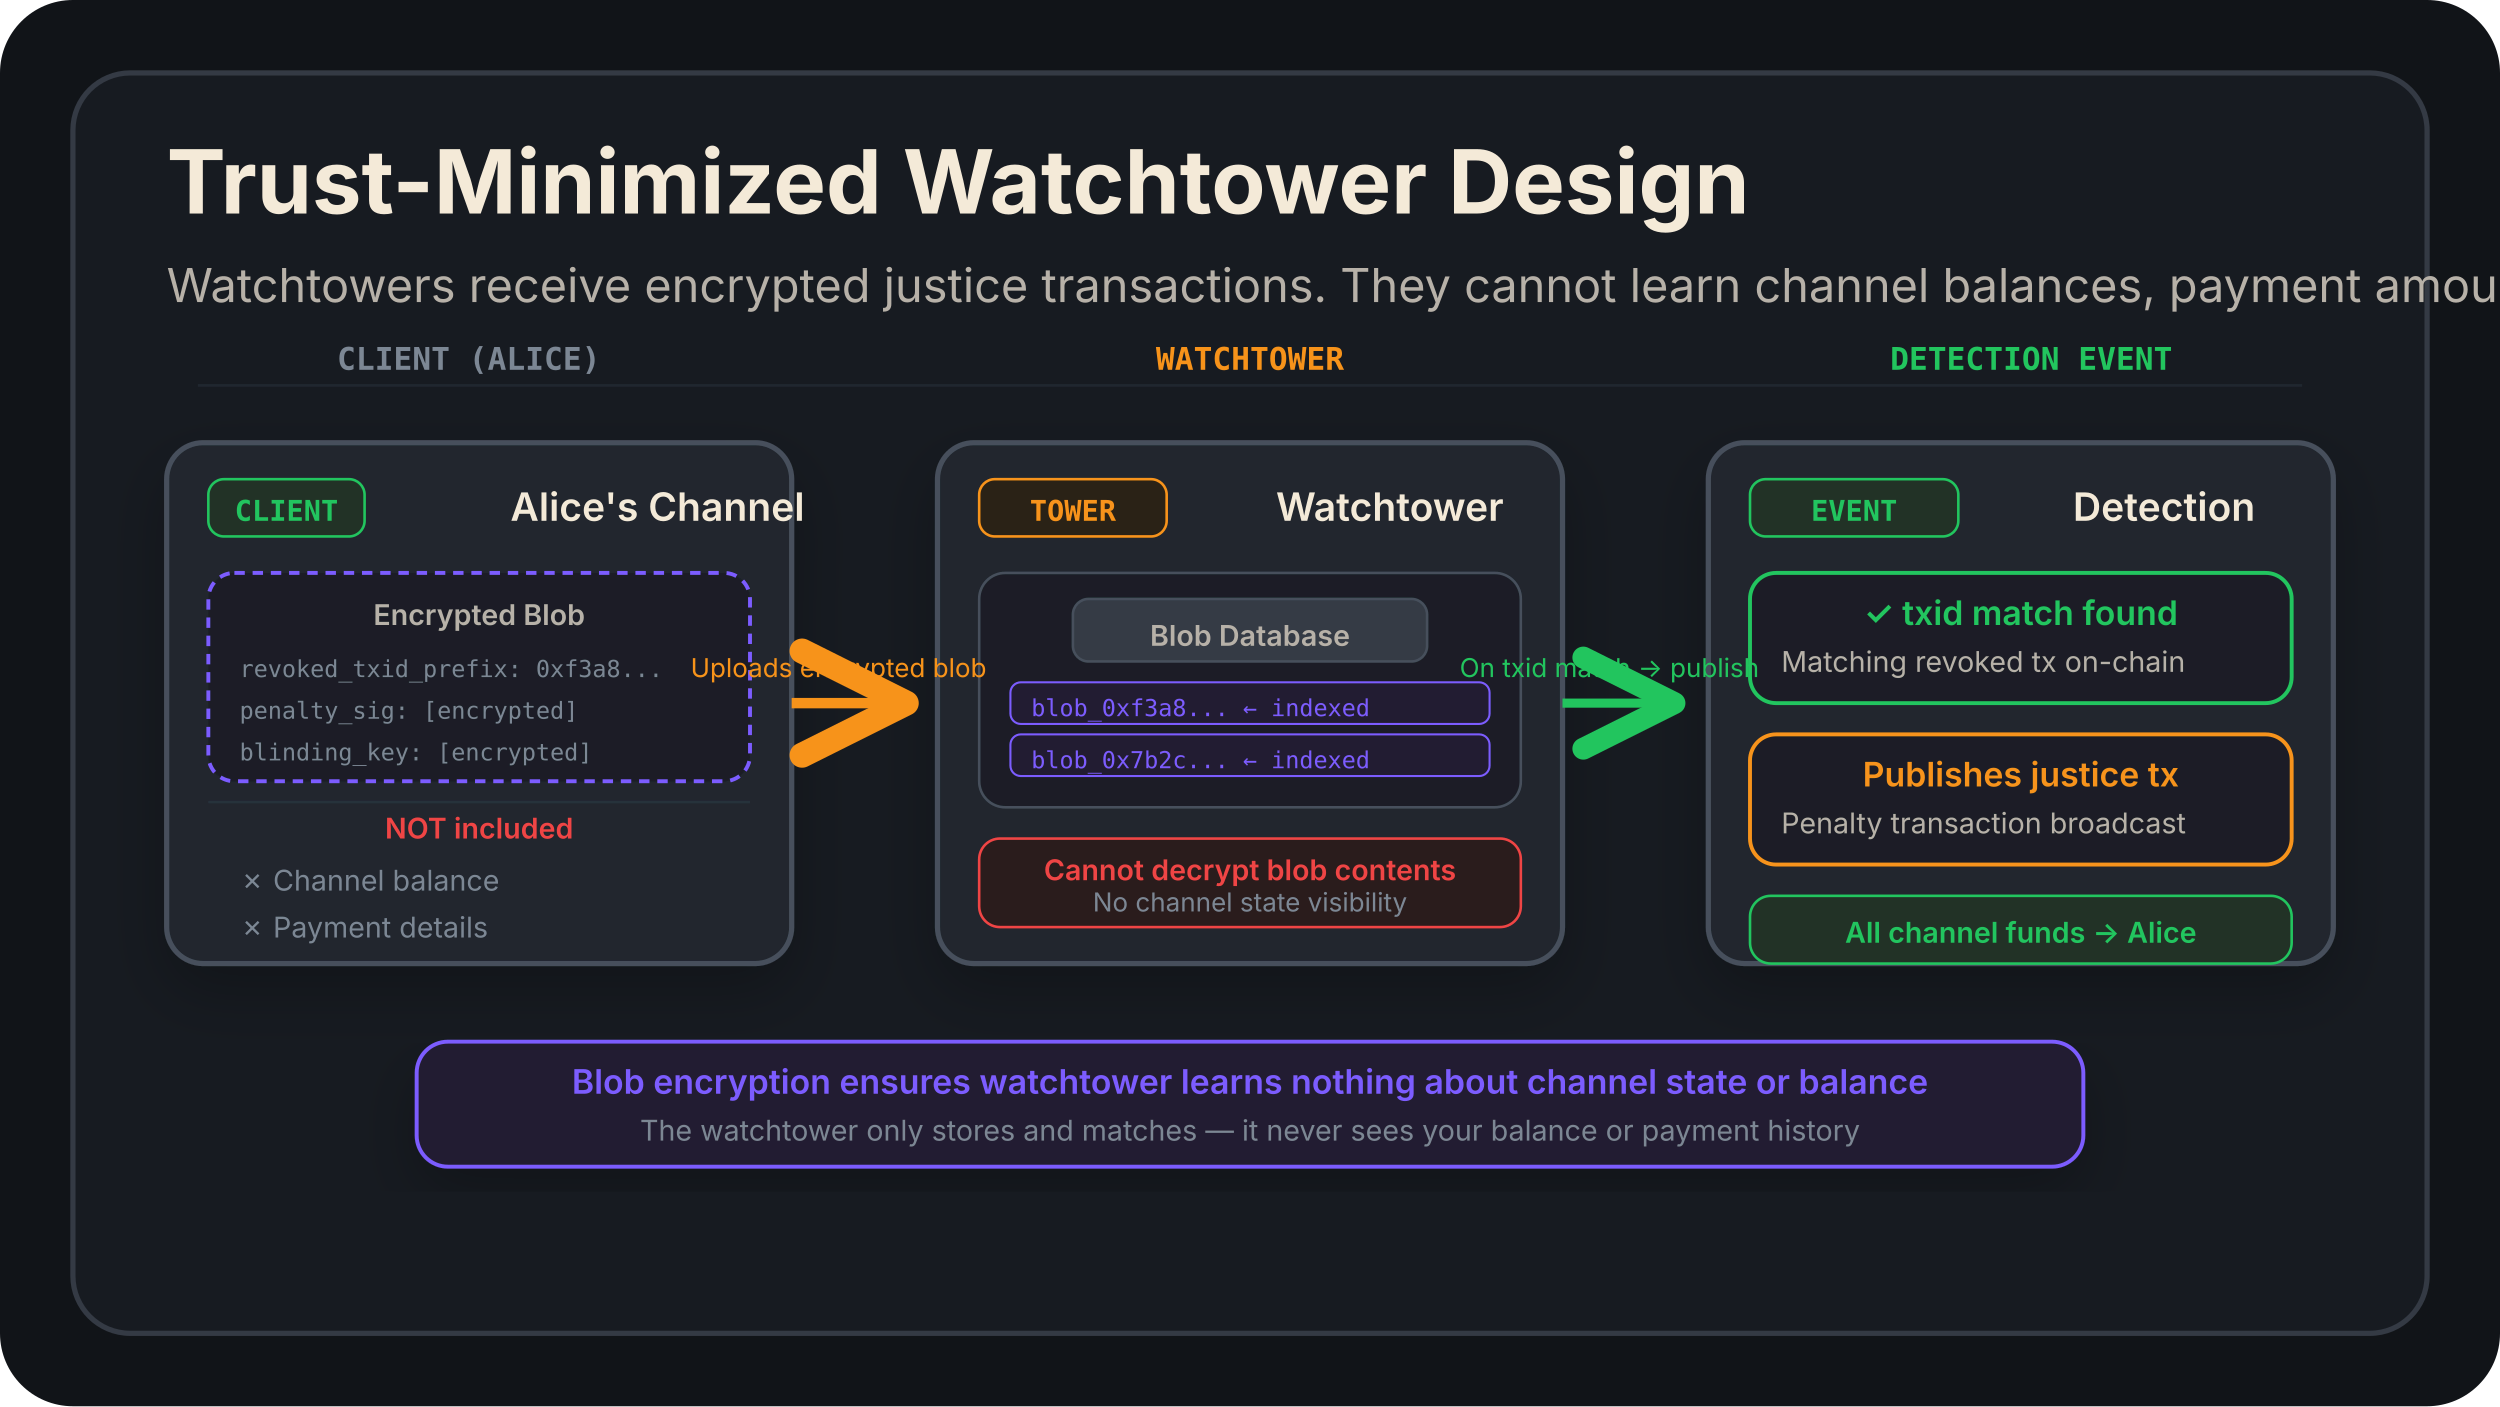
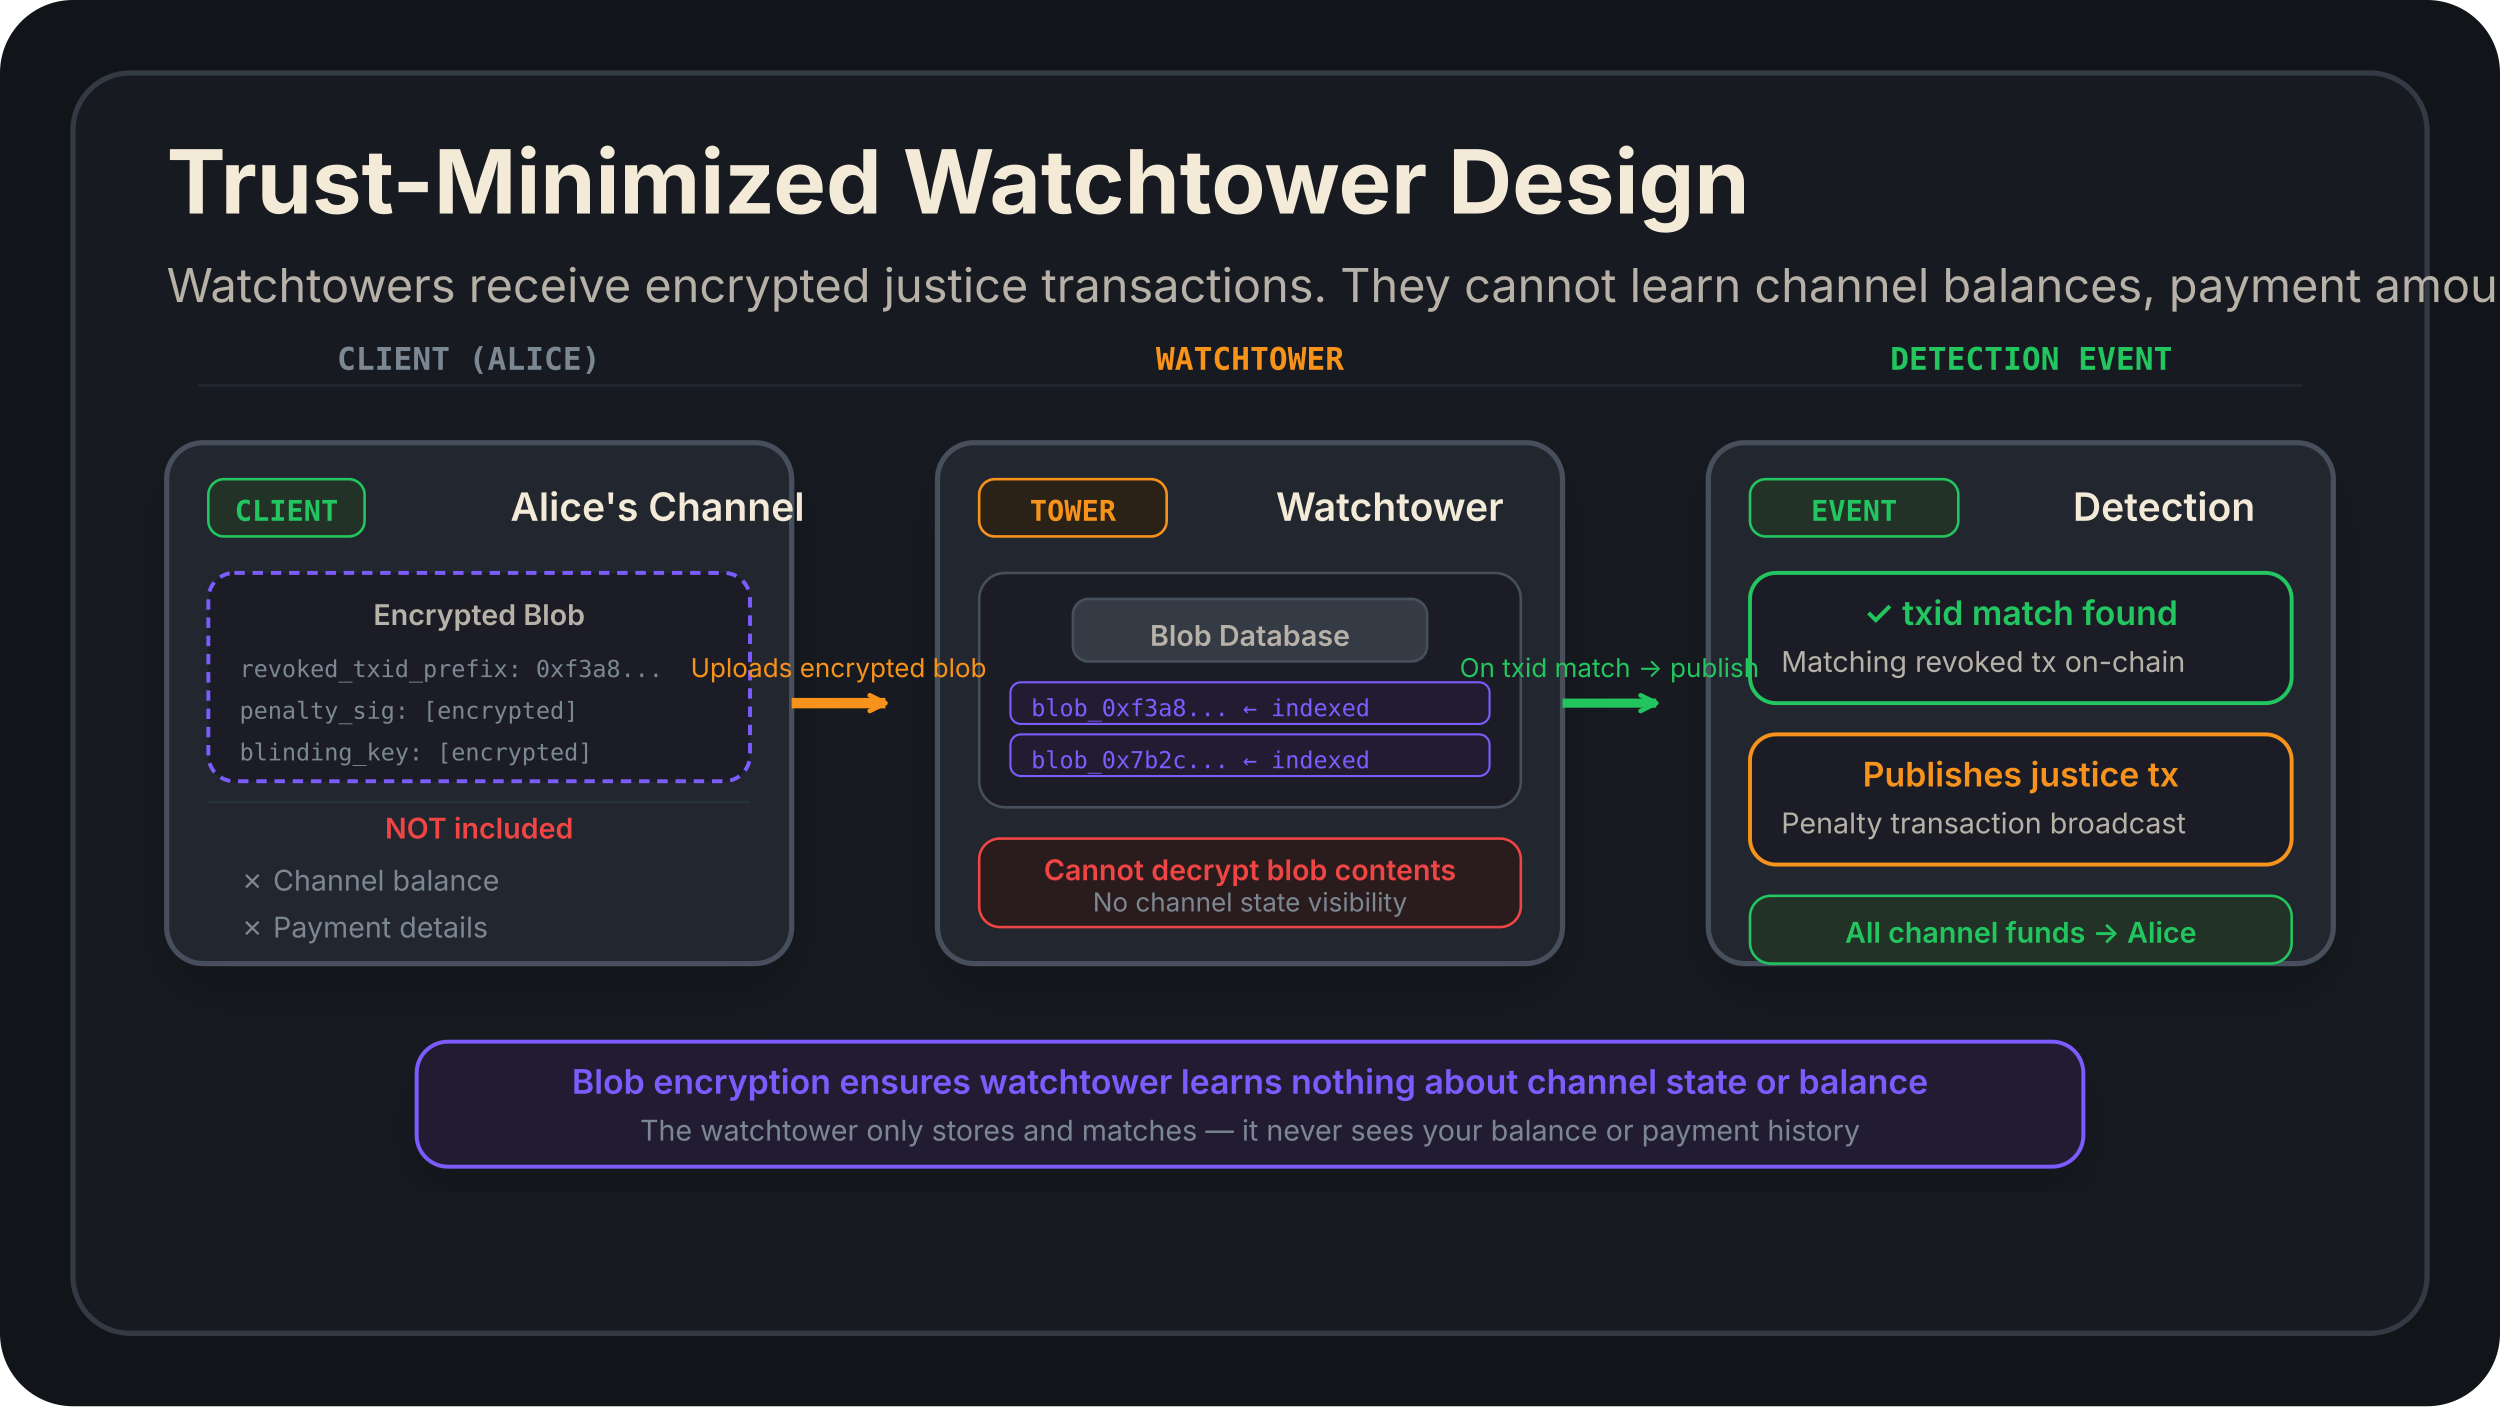
<svg xmlns="http://www.w3.org/2000/svg" width="960" height="540" viewBox="0 0 960 540" fill="none" role="img" aria-labelledby="title desc">
  <defs>
-     <marker id="arrow-orange" markerWidth="14" markerHeight="14" refX="10" refY="7" orient="auto">
-       <path d="M2 2L12 7L2 12" fill="none" stroke="#F7931A" stroke-width="2.4" stroke-linecap="round" stroke-linejoin="round" />
+     <marker id="arrow-orange" markerWidth="10" markerHeight="10" refX="8" refY="5" orient="auto" markerUnits="userSpaceOnUse">
+       <path d="M2 2L8 5L2 8" fill="none" stroke="#F7931A" stroke-width="1.8" stroke-linecap="round" stroke-linejoin="round" />
    </marker>
-     <marker id="arrow-muted" markerWidth="14" markerHeight="14" refX="10" refY="7" orient="auto">
-       <path d="M2 2L12 7L2 12" fill="none" stroke="#7C8794" stroke-width="2.4" stroke-linecap="round" stroke-linejoin="round" />
+     <marker id="arrow-muted" markerWidth="10" markerHeight="10" refX="8" refY="5" orient="auto" markerUnits="userSpaceOnUse">
+       <path d="M2 2L8 5L2 8" fill="none" stroke="#7C8794" stroke-width="1.8" stroke-linecap="round" stroke-linejoin="round" />
    </marker>
-     <marker id="arrow-green" markerWidth="14" markerHeight="14" refX="10" refY="7" orient="auto">
-       <path d="M2 2L12 7L2 12" fill="none" stroke="#22C55E" stroke-width="2.4" stroke-linecap="round" stroke-linejoin="round" />
+     <marker id="arrow-green" markerWidth="10" markerHeight="10" refX="8" refY="5" orient="auto" markerUnits="userSpaceOnUse">
+       <path d="M2 2L8 5L2 8" fill="none" stroke="#22C55E" stroke-width="1.8" stroke-linecap="round" stroke-linejoin="round" />
    </marker>
    <filter id="soft" x="-20%" y="-20%" width="140%" height="140%">
      <feDropShadow dx="0" dy="10" stdDeviation="12" flood-color="#000000" flood-opacity="0.24" />
    </filter>
  </defs>
  <rect width="960" height="540" rx="28" fill="#111418" />
  <rect x="28" y="28" width="904" height="484" rx="22" fill="#171B21" stroke="#343A44" stroke-width="2" />
  <text x="64" y="82" fill="#F4EAD8" font-family="Inter, Arial, sans-serif" font-size="34" font-weight="700">Trust-Minimized Watchtower Design</text>
  <text x="64" y="116" fill="#B7B1A8" font-family="Inter, Arial, sans-serif" font-size="18">Watchtowers receive encrypted justice transactions. They cannot learn channel balances, payment amounts, or counterparty identities.</text>
  <g stroke="#28313B" stroke-width="1" opacity="0.55">
    <path d="M76 148H884" />
  </g>
  <text x="180" y="142" text-anchor="middle" fill="#7C8794" font-family="JetBrains Mono, monospace" font-size="12" font-weight="700">CLIENT (ALICE)</text>
  <text x="480" y="142" text-anchor="middle" fill="#F7931A" font-family="JetBrains Mono, monospace" font-size="12" font-weight="700">WATCHTOWER</text>
  <text x="780" y="142" text-anchor="middle" fill="#22C55E" font-family="JetBrains Mono, monospace" font-size="12" font-weight="700">DETECTION EVENT</text>
  <g filter="url(#soft)">
    <rect x="64" y="170" width="240" height="200" rx="14" fill="#20252D" stroke="#46505C" stroke-width="2" />
    <rect x="80" y="184" width="60" height="22" rx="6" fill="#203327" stroke="#22C55E" stroke-width="1" />
    <text x="110" y="200" text-anchor="middle" fill="#22C55E" font-family="JetBrains Mono, monospace" font-size="11" font-weight="700">CLIENT</text>
    <text x="196" y="200" fill="#F4EAD8" font-family="Inter, Arial, sans-serif" font-size="15" font-weight="600">Alice's Channel</text>
    <rect x="80" y="220" width="208" height="80" rx="10" fill="#1A1F26" stroke="#7C5CFF" stroke-width="1.5" stroke-dasharray="4 3" />
    <text x="184" y="240" text-anchor="middle" fill="#B7B1A8" font-family="Inter, Arial, sans-serif" font-size="11" font-weight="600">Encrypted Blob</text>
    <text x="92" y="260" fill="#7C8794" font-family="JetBrains Mono, monospace" font-size="9">revoked_txid_prefix: 0xf3a8...</text>
    <text x="92" y="276" fill="#7C8794" font-family="JetBrains Mono, monospace" font-size="9">penalty_sig: [encrypted]</text>
    <text x="92" y="292" fill="#7C8794" font-family="JetBrains Mono, monospace" font-size="9">blinding_key: [encrypted]</text>
    <line x1="80" y1="308" x2="288" y2="308" stroke="#28313B" stroke-width="1" />
    <text x="184" y="322" text-anchor="middle" fill="#EF4444" font-family="Inter, Arial, sans-serif" font-size="11" font-weight="600">NOT included</text>
    <text x="92" y="342" fill="#7C8794" font-family="Inter, Arial, sans-serif" font-size="11">✗ Channel balance</text>
    <text x="92" y="360" fill="#7C8794" font-family="Inter, Arial, sans-serif" font-size="11">✗ Payment details</text>
  </g>
  <g filter="url(#soft)">
    <rect x="360" y="170" width="240" height="200" rx="14" fill="#20252D" stroke="#46505C" stroke-width="2" />
    <rect x="376" y="184" width="72" height="22" rx="6" fill="#2A2116" stroke="#F7931A" stroke-width="1" />
    <text x="412" y="200" text-anchor="middle" fill="#F7931A" font-family="JetBrains Mono, monospace" font-size="11" font-weight="700">TOWER</text>
    <text x="490" y="200" fill="#F4EAD8" font-family="Inter, Arial, sans-serif" font-size="15" font-weight="600">Watchtower</text>
    <rect x="376" y="220" width="208" height="90" rx="10" fill="#1A1F26" stroke="#46505C" stroke-width="1" />
    <rect x="412" y="230" width="136" height="24" rx="6" fill="#343A44" stroke="#46505C" stroke-width="1" />
    <text x="480" y="248" text-anchor="middle" fill="#B7B1A8" font-family="Inter, Arial, sans-serif" font-size="11" font-weight="600">Blob Database</text>
    <rect x="388" y="262" width="184" height="16" rx="4" fill="#241E31" stroke="#7C5CFF" stroke-width="0.8" />
    <text x="396" y="275" fill="#7C5CFF" font-family="JetBrains Mono, monospace" font-size="9">blob_0xf3a8... ← indexed</text>
    <rect x="388" y="282" width="184" height="16" rx="4" fill="#241E31" stroke="#7C5CFF" stroke-width="0.8" />
    <text x="396" y="295" fill="#7C5CFF" font-family="JetBrains Mono, monospace" font-size="9">blob_0x7b2c... ← indexed</text>
    <rect x="376" y="322" width="208" height="34" rx="8" fill="#2A1B1B" stroke="#EF4444" stroke-width="1" />
    <text x="480" y="338" text-anchor="middle" fill="#EF4444" font-family="Inter, Arial, sans-serif" font-size="11" font-weight="600">Cannot decrypt blob contents</text>
    <text x="480" y="350" text-anchor="middle" fill="#7C8794" font-family="Inter, Arial, sans-serif" font-size="10">No channel state visibility</text>
  </g>
  <g filter="url(#soft)">
    <rect x="656" y="170" width="240" height="200" rx="14" fill="#20252D" stroke="#46505C" stroke-width="2" />
    <rect x="672" y="184" width="80" height="22" rx="6" fill="#203327" stroke="#22C55E" stroke-width="1" />
    <text x="712" y="200" text-anchor="middle" fill="#22C55E" font-family="JetBrains Mono, monospace" font-size="11" font-weight="700">EVENT</text>
    <text x="796" y="200" fill="#F4EAD8" font-family="Inter, Arial, sans-serif" font-size="15" font-weight="600">Detection</text>
    <rect x="672" y="220" width="208" height="50" rx="10" fill="#1A1F26" stroke="#22C55E" stroke-width="1.5" />
    <text x="776" y="240" text-anchor="middle" fill="#22C55E" font-family="Inter, Arial, sans-serif" font-size="13" font-weight="600">✓ txid match found</text>
    <text x="684" y="258" fill="#B7B1A8" font-family="Inter, Arial, sans-serif" font-size="11">Matching revoked tx on-chain</text>
    <rect x="672" y="282" width="208" height="50" rx="10" fill="#1A1F26" stroke="#F7931A" stroke-width="1.5" />
    <text x="776" y="302" text-anchor="middle" fill="#F7931A" font-family="Inter, Arial, sans-serif" font-size="13" font-weight="600">Publishes justice tx</text>
    <text x="684" y="320" fill="#B7B1A8" font-family="Inter, Arial, sans-serif" font-size="11">Penalty transaction broadcast</text>
    <rect x="672" y="344" width="208" height="26" rx="8" fill="#203327" stroke="#22C55E" stroke-width="1" />
    <text x="776" y="362" text-anchor="middle" fill="#22C55E" font-family="Inter, Arial, sans-serif" font-size="11" font-weight="600">All channel funds → Alice</text>
  </g>
  <path d="M304 270L340 270" stroke="#F7931A" stroke-width="4" fill="none" marker-end="url(#arrow-orange)" />
  <text x="322" y="260" fill="#F7931A" font-family="Inter, Arial, sans-serif" font-size="10" text-anchor="middle">Uploads encrypted blob</text>
  <path d="M600 270L636 270" stroke="#22C55E" stroke-width="3.5" fill="none" marker-end="url(#arrow-green)" />
  <text x="618" y="260" fill="#22C55E" font-family="Inter, Arial, sans-serif" font-size="10" text-anchor="middle">On txid match → publish</text>
  <g filter="url(#soft)">
    <rect x="160" y="400" width="640" height="48" rx="12" fill="#241E31" stroke="#7C5CFF" stroke-width="1.5" />
    <text x="480" y="420" text-anchor="middle" fill="#7C5CFF" font-family="Inter, Arial, sans-serif" font-size="13" font-weight="600">Blob encryption ensures watchtower learns nothing about channel state or balance</text>
    <text x="480" y="438" text-anchor="middle" fill="#7C8794" font-family="Inter, Arial, sans-serif" font-size="11">The watchtower only stores and matches — it never sees your balance or payment history</text>
  </g>
</svg>
